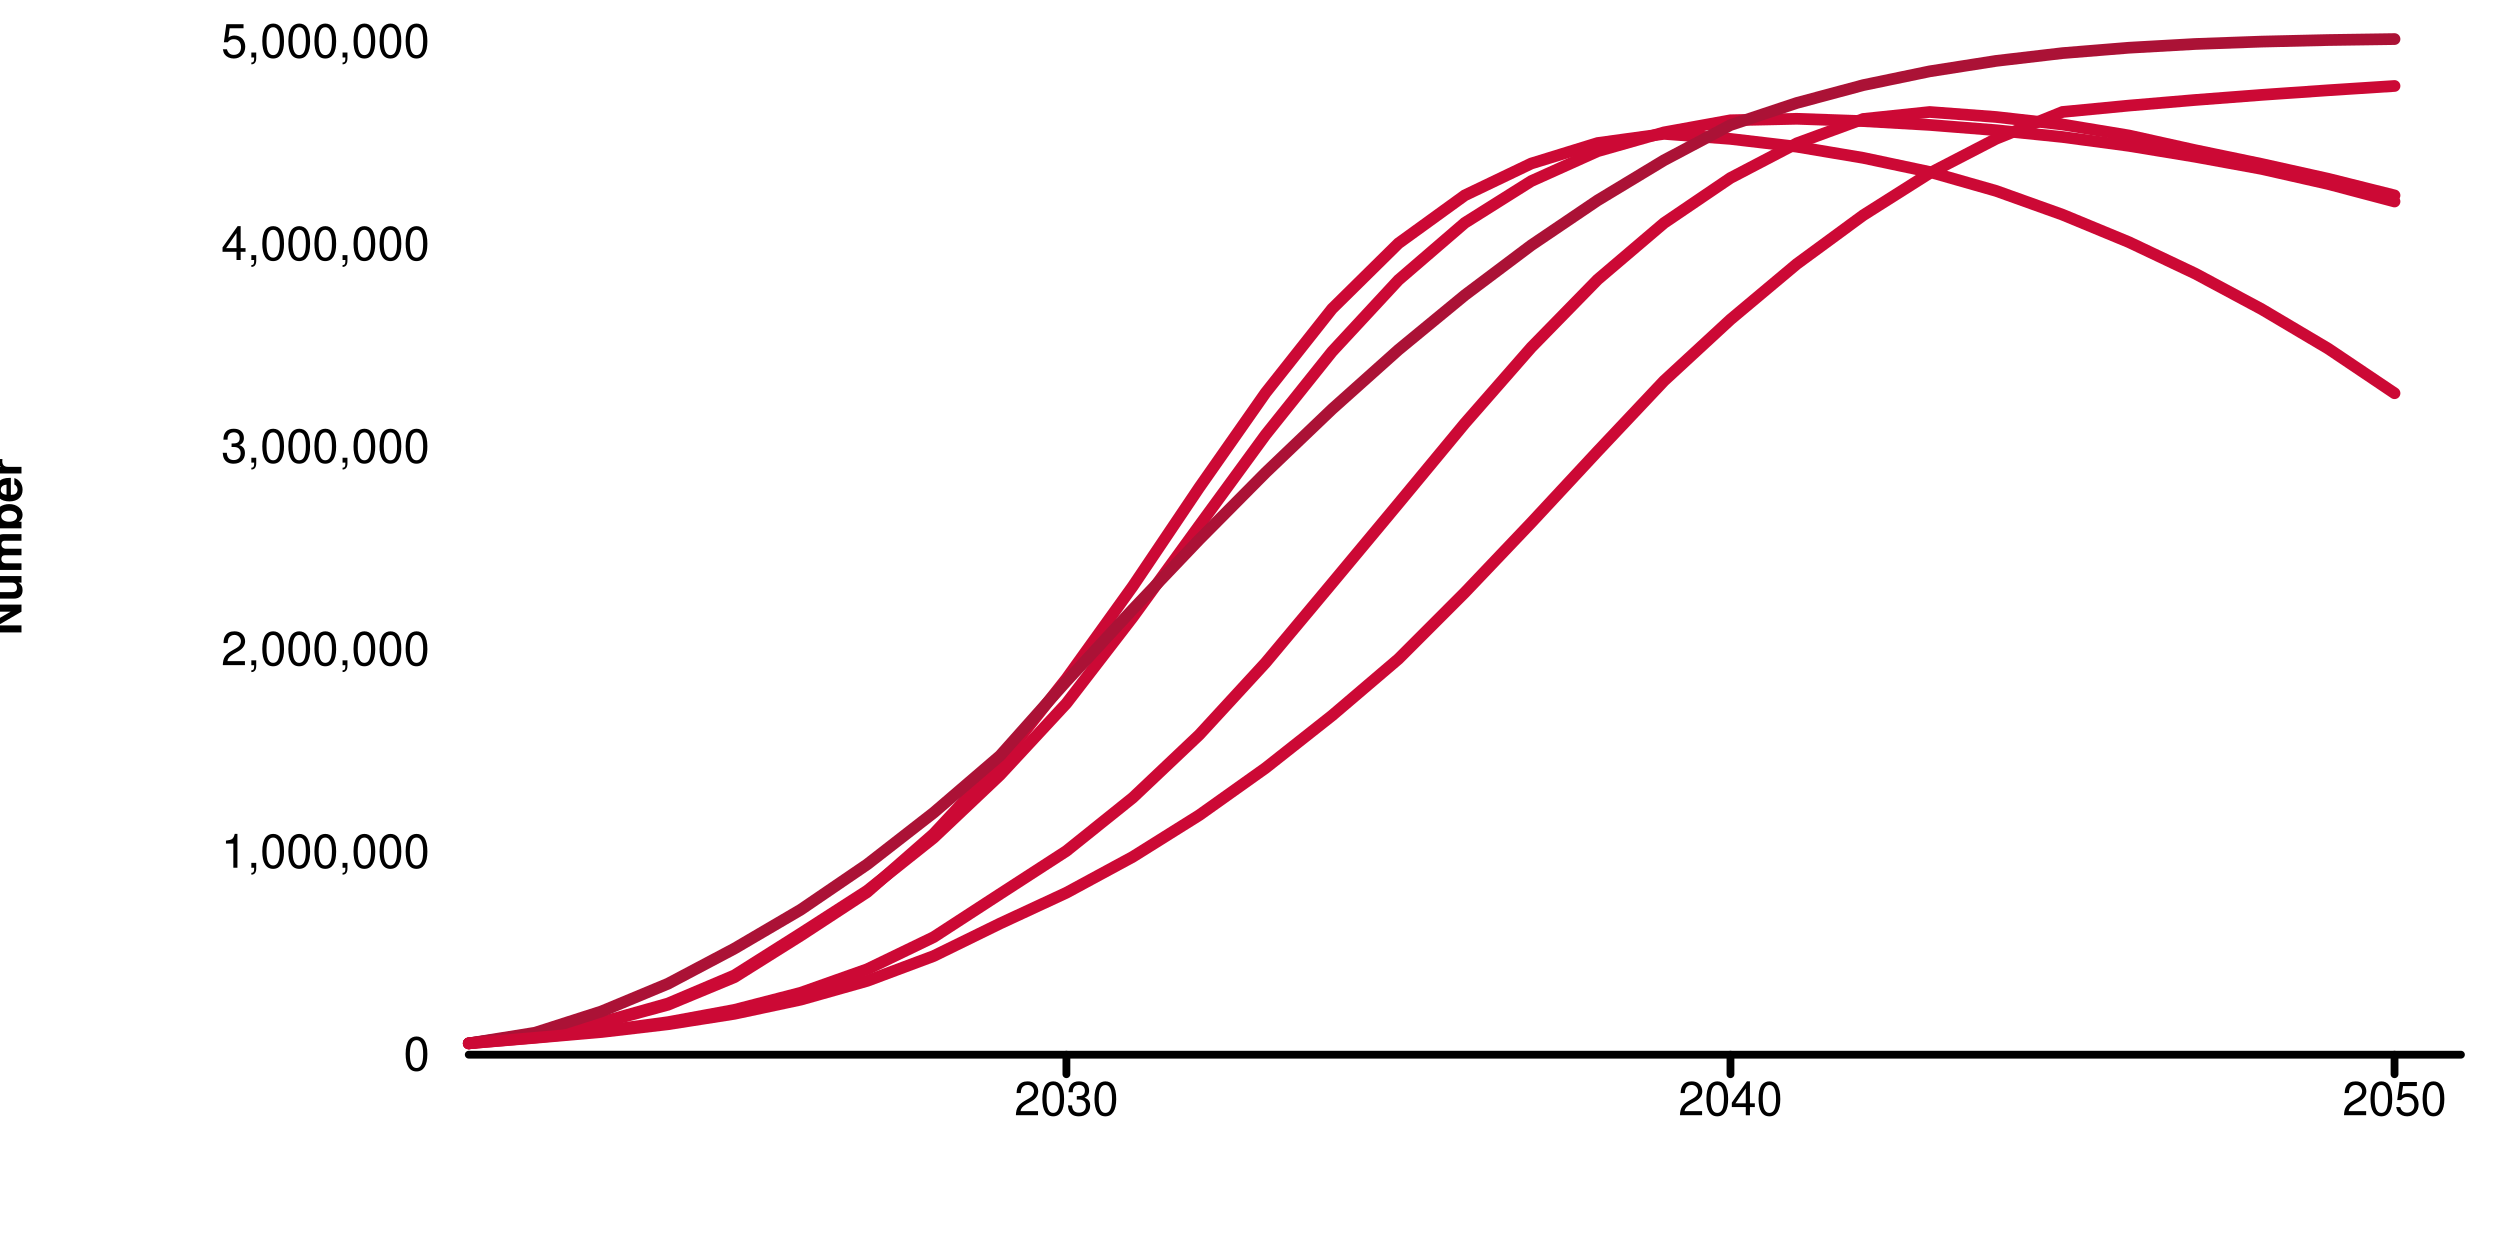
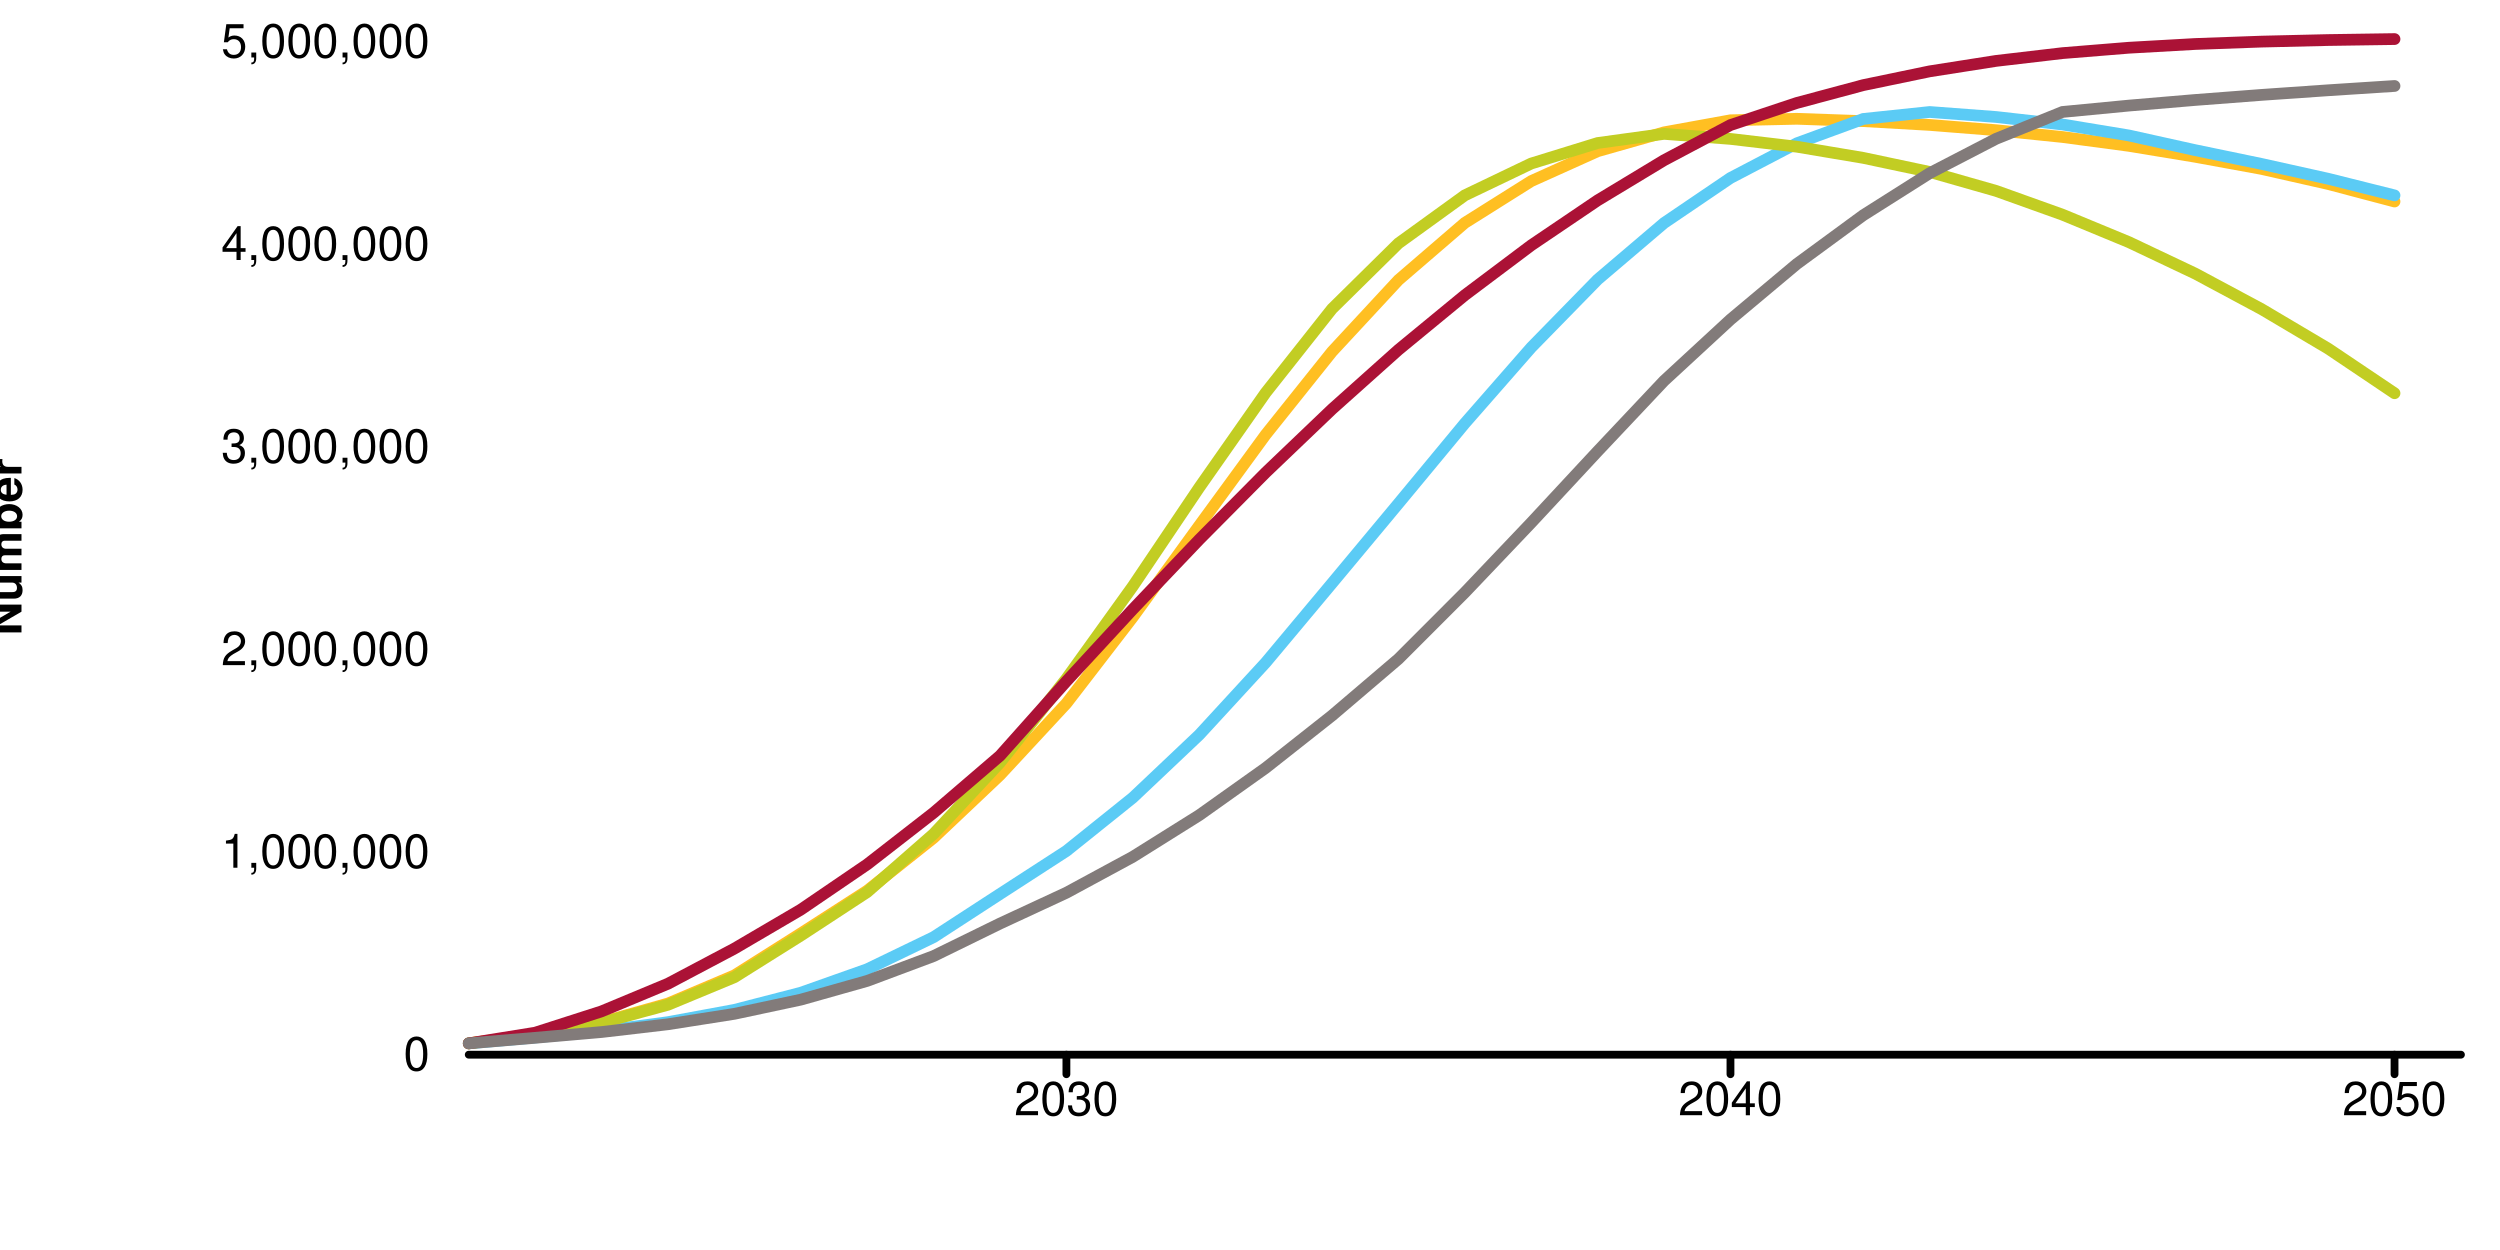
<svg xmlns="http://www.w3.org/2000/svg" width="640" height="320" viewBox="0 0 640 320" style="overflow:display" preserveAspectRatio="xMinYMin meet" overflow="visible">
  <defs>
    <style>
	.data-series path.line { fill-opacity: 0; }
	.data-series path.line.dotted { stroke-dasharray: 12 20 }
	.data-series circle { display: none; }
	.data-series:hover path.line, .data-series.on path.line { stroke-width: 5; }
	.data-series:hover circle, .data-series.on circle { display: inline; }
	.data-series circle:hover, .data-series circle.on { r: 6px!important; fill: black; }
	.grid { font-family: "Helvetica Neue",Helvetica,Arial,"Lucida Grande",sans-serif; }
	.grid line { stroke: rgb(0,0,0); stroke-width: 2; stroke-linecap: round; }
	.grid.grid-x text { text-anchor: middle; dominant-baseline: hanging; transform: translateY(10px); }
	.grid.grid-y text { text-anchor: end; dominant-baseline: middle; transform: translateX(-10px); }
	</style>
  </defs>
  <g class="grid grid-y">
    <line x1="120" y1="270" x2="630" y2="270" data-left="120" />
    <text x="120" y="270" text-anchor="end">0</text>
    <text x="120" y="218.139" text-anchor="end">1,000,000</text>
    <text x="120" y="166.279" text-anchor="end">2,000,000</text>
    <text x="120" y="114.418" text-anchor="end">3,000,000</text>
    <text x="120" y="62.558" text-anchor="end">4,000,000</text>
    <text x="120" y="10.697" text-anchor="end">5,000,000</text>
    <text style="text-anchor:middle;dominant-baseline:hanging;font-weight:bold;transform: translateY(140px) rotate(-90deg);">Number</text>
  </g>
  <g class="grid grid-x">
    <line class="tick" x1="273" y1="270" x2="273" y2="275" />
    <text x="273" y="270" text-anchor="middle">2030</text>
    <line class="tick" x1="443" y1="270" x2="443" y2="275" />
    <text x="443" y="270" text-anchor="middle">2040</text>
    <line class="tick" x1="613" y1="270" x2="613" y2="275" />
    <text x="613" y="270" text-anchor="middle">2050</text>
    <text style="text-anchor:middle;dominant-baseline:hanging;font-weight:bold;transform: translateY(140px) rotate(-90deg);" />
  </g>
  <g data-scenario="consumer-transformation" class="data-series">
-     <path d="M 120.00,267.10L 137.00,264.73L 154.00,261.69L 171.00,256.90L 188.00,249.70L 205.00,238.96L 222.00,228.02L 239.00,214.49L 256.00,198.41L 273.00,180.07L 290.00,157.99L 307.00,134.56L 324.00,111.29L 341.00,90.03L 358.00,71.69L 375.00,57.05L 392.00,46.36L 409.00,38.71L 426.00,33.88L 443.00,30.79L 460.00,30.41L 477.00,31.01L 494.00,31.98L 511.00,33.33L 528.00,35.07L 545.00,37.34L 562.00,40.14L 579.00,43.25L 596.00,47.10L 613.00,51.59" id="Consumer Transformation" class="line" stroke="#cc0935" stroke-width="3" stroke-linecap="round" />
-     <circle cx="120.00" cy="267.10" data-y="55956" data-x="2021" r="4" fill="#cc0935" />
-     <circle cx="137.00" cy="264.73" data-y="101669" data-x="2022" r="4" fill="#cc0935" />
-     <circle cx="154.00" cy="261.69" data-y="160323" data-x="2023" r="4" fill="#cc0935" />
-     <circle cx="171.00" cy="256.90" data-y="252512" data-x="2024" r="4" fill="#cc0935" />
-     <circle cx="188.00" cy="249.70" data-y="391377" data-x="2025" r="4" fill="#cc0935" />
-     <circle cx="205.00" cy="238.96" data-y="598542" data-x="2026" r="4" fill="#cc0935" />
-     <circle cx="222.00" cy="228.02" data-y="809539" data-x="2027" r="4" fill="#cc0935" />
-     <circle cx="239.00" cy="214.49" data-y="1070422" data-x="2028" r="4" fill="#cc0935" />
-     <circle cx="256.00" cy="198.41" data-y="1380521" data-x="2029" r="4" fill="#cc0935" />
-     <circle cx="273.00" cy="180.07" data-y="1734078" data-x="2030" r="4" fill="#cc0935" />
-     <circle cx="290.00" cy="157.99" data-y="2159887" data-x="2031" r="4" fill="#cc0935" />
-     <circle cx="307.00" cy="134.56" data-y="2611577" data-x="2032" r="4" fill="#cc0935" />
-     <circle cx="324.00" cy="111.29" data-y="3060319" data-x="2033" r="4" fill="#cc0935" />
-     <circle cx="341.00" cy="90.03" data-y="3470364" data-x="2034" r="4" fill="#cc0935" />
-     <circle cx="358.00" cy="71.69" data-y="3823990" data-x="2035" r="4" fill="#cc0935" />
-     <circle cx="375.00" cy="57.05" data-y="4106123" data-x="2036" r="4" fill="#cc0935" />
-     <circle cx="392.00" cy="46.36" data-y="4312251" data-x="2037" r="4" fill="#cc0935" />
-     <circle cx="409.00" cy="38.71" data-y="4459753" data-x="2038" r="4" fill="#cc0935" />
-     <circle cx="426.00" cy="33.88" data-y="4552937" data-x="2039" r="4" fill="#cc0935" />
-     <circle cx="443.00" cy="30.79" data-y="4612614" data-x="2040" r="4" fill="#cc0935" />
-     <circle cx="460.00" cy="30.41" data-y="4619976" data-x="2041" r="4" fill="#cc0935" />
-     <circle cx="477.00" cy="31.01" data-y="4608375" data-x="2042" r="4" fill="#cc0935" />
-     <circle cx="494.00" cy="31.98" data-y="4589627" data-x="2043" r="4" fill="#cc0935" />
-     <circle cx="511.00" cy="33.33" data-y="4563607" data-x="2044" r="4" fill="#cc0935" />
-     <circle cx="528.00" cy="35.07" data-y="4529989" data-x="2045" r="4" fill="#cc0935" />
-     <circle cx="545.00" cy="37.34" data-y="4486289" data-x="2046" r="4" fill="#cc0935" />
-     <circle cx="562.00" cy="40.14" data-y="4432223" data-x="2047" r="4" fill="#cc0935" />
-     <circle cx="579.00" cy="43.25" data-y="4372375" data-x="2048" r="4" fill="#cc0935" />
-     <circle cx="596.00" cy="47.10" data-y="4298114" data-x="2049" r="4" fill="#cc0935" />
-     <circle cx="613.00" cy="51.59" data-y="4211467" data-x="2050" r="4" fill="#cc0935" />
+     <path d="M 120.00,267.10L 137.00,264.73L 154.00,261.69L 171.00,256.90L 188.00,249.70L 205.00,238.96L 222.00,228.02L 239.00,214.49L 256.00,198.41L 273.00,180.07L 290.00,157.99L 307.00,134.56L 324.00,111.29L 341.00,90.03L 358.00,71.69L 375.00,57.05L 392.00,46.36L 409.00,38.71L 426.00,33.88L 443.00,30.79L 460.00,30.41L 477.00,31.01L 494.00,31.98L 511.00,33.33L 528.00,35.07L 545.00,37.34L 562.00,40.14L 579.00,43.25L 596.00,47.10L 613.00,51.59" id="Consumer Transformation" class="line" stroke="#FFBF22" stroke-width="3" stroke-linecap="round" />
+     <circle cx="120.00" cy="267.10" data-y="55956" data-x="2021" r="4" fill="#FFBF22" />
+     <circle cx="137.00" cy="264.73" data-y="101669" data-x="2022" r="4" fill="#FFBF22" />
+     <circle cx="154.00" cy="261.69" data-y="160323" data-x="2023" r="4" fill="#FFBF22" />
+     <circle cx="171.00" cy="256.90" data-y="252512" data-x="2024" r="4" fill="#FFBF22" />
+     <circle cx="188.00" cy="249.70" data-y="391377" data-x="2025" r="4" fill="#FFBF22" />
+     <circle cx="205.00" cy="238.96" data-y="598542" data-x="2026" r="4" fill="#FFBF22" />
+     <circle cx="222.00" cy="228.02" data-y="809539" data-x="2027" r="4" fill="#FFBF22" />
+     <circle cx="239.00" cy="214.49" data-y="1070422" data-x="2028" r="4" fill="#FFBF22" />
+     <circle cx="256.00" cy="198.41" data-y="1380521" data-x="2029" r="4" fill="#FFBF22" />
+     <circle cx="273.00" cy="180.07" data-y="1734078" data-x="2030" r="4" fill="#FFBF22" />
+     <circle cx="290.00" cy="157.99" data-y="2159887" data-x="2031" r="4" fill="#FFBF22" />
+     <circle cx="307.00" cy="134.56" data-y="2611577" data-x="2032" r="4" fill="#FFBF22" />
+     <circle cx="324.00" cy="111.29" data-y="3060319" data-x="2033" r="4" fill="#FFBF22" />
+     <circle cx="341.00" cy="90.03" data-y="3470364" data-x="2034" r="4" fill="#FFBF22" />
+     <circle cx="358.00" cy="71.69" data-y="3823990" data-x="2035" r="4" fill="#FFBF22" />
+     <circle cx="375.00" cy="57.05" data-y="4106123" data-x="2036" r="4" fill="#FFBF22" />
+     <circle cx="392.00" cy="46.36" data-y="4312251" data-x="2037" r="4" fill="#FFBF22" />
+     <circle cx="409.00" cy="38.71" data-y="4459753" data-x="2038" r="4" fill="#FFBF22" />
+     <circle cx="426.00" cy="33.88" data-y="4552937" data-x="2039" r="4" fill="#FFBF22" />
+     <circle cx="443.00" cy="30.79" data-y="4612614" data-x="2040" r="4" fill="#FFBF22" />
+     <circle cx="460.00" cy="30.41" data-y="4619976" data-x="2041" r="4" fill="#FFBF22" />
+     <circle cx="477.00" cy="31.01" data-y="4608375" data-x="2042" r="4" fill="#FFBF22" />
+     <circle cx="494.00" cy="31.98" data-y="4589627" data-x="2043" r="4" fill="#FFBF22" />
+     <circle cx="511.00" cy="33.33" data-y="4563607" data-x="2044" r="4" fill="#FFBF22" />
+     <circle cx="528.00" cy="35.07" data-y="4529989" data-x="2045" r="4" fill="#FFBF22" />
+     <circle cx="545.00" cy="37.34" data-y="4486289" data-x="2046" r="4" fill="#FFBF22" />
+     <circle cx="562.00" cy="40.14" data-y="4432223" data-x="2047" r="4" fill="#FFBF22" />
+     <circle cx="579.00" cy="43.25" data-y="4372375" data-x="2048" r="4" fill="#FFBF22" />
+     <circle cx="596.00" cy="47.10" data-y="4298114" data-x="2049" r="4" fill="#FFBF22" />
+     <circle cx="613.00" cy="51.59" data-y="4211467" data-x="2050" r="4" fill="#FFBF22" />
  </g>
  <g data-scenario="system-transformation" class="data-series">
-     <path d="M 120.00,267.10L 137.00,265.60L 154.00,263.95L 171.00,261.67L 188.00,258.53L 205.00,254.14L 222.00,248.12L 239.00,239.91L 256.00,228.86L 273.00,217.85L 290.00,204.21L 307.00,188.12L 324.00,169.64L 341.00,149.31L 358.00,128.90L 375.00,108.37L 392.00,88.95L 409.00,71.56L 426.00,57.09L 443.00,45.56L 460.00,36.68L 477.00,30.45L 494.00,28.67L 511.00,29.95L 528.00,31.87L 545.00,34.68L 562.00,38.45L 579.00,41.98L 596.00,45.76L 613.00,50.02" id="System Transformation" class="line" stroke="#cc0935" stroke-width="3" stroke-linecap="round" />
-     <circle cx="120.00" cy="267.10" data-y="55956" data-x="2021" r="4" fill="#cc0935" />
-     <circle cx="137.00" cy="265.60" data-y="84861" data-x="2022" r="4" fill="#cc0935" />
-     <circle cx="154.00" cy="263.95" data-y="116723" data-x="2023" r="4" fill="#cc0935" />
-     <circle cx="171.00" cy="261.67" data-y="160552" data-x="2024" r="4" fill="#cc0935" />
-     <circle cx="188.00" cy="258.53" data-y="221150" data-x="2025" r="4" fill="#cc0935" />
-     <circle cx="205.00" cy="254.14" data-y="305901" data-x="2026" r="4" fill="#cc0935" />
-     <circle cx="222.00" cy="248.12" data-y="421821" data-x="2027" r="4" fill="#cc0935" />
-     <circle cx="239.00" cy="239.91" data-y="580160" data-x="2028" r="4" fill="#cc0935" />
-     <circle cx="256.00" cy="228.86" data-y="793281" data-x="2029" r="4" fill="#cc0935" />
-     <circle cx="273.00" cy="217.85" data-y="1005491" data-x="2030" r="4" fill="#cc0935" />
-     <circle cx="290.00" cy="204.21" data-y="1268575" data-x="2031" r="4" fill="#cc0935" />
-     <circle cx="307.00" cy="188.12" data-y="1578832" data-x="2032" r="4" fill="#cc0935" />
-     <circle cx="324.00" cy="169.64" data-y="1935100" data-x="2033" r="4" fill="#cc0935" />
-     <circle cx="341.00" cy="149.31" data-y="2327290" data-x="2034" r="4" fill="#cc0935" />
-     <circle cx="358.00" cy="128.90" data-y="2720731" data-x="2035" r="4" fill="#cc0935" />
-     <circle cx="375.00" cy="108.37" data-y="3116692" data-x="2036" r="4" fill="#cc0935" />
-     <circle cx="392.00" cy="88.95" data-y="3491035" data-x="2037" r="4" fill="#cc0935" />
-     <circle cx="409.00" cy="71.56" data-y="3826361" data-x="2038" r="4" fill="#cc0935" />
-     <circle cx="426.00" cy="57.09" data-y="4105417" data-x="2039" r="4" fill="#cc0935" />
-     <circle cx="443.00" cy="45.56" data-y="4327703" data-x="2040" r="4" fill="#cc0935" />
-     <circle cx="460.00" cy="36.68" data-y="4499029" data-x="2041" r="4" fill="#cc0935" />
-     <circle cx="477.00" cy="30.45" data-y="4619061" data-x="2042" r="4" fill="#cc0935" />
-     <circle cx="494.00" cy="28.67" data-y="4653438" data-x="2043" r="4" fill="#cc0935" />
-     <circle cx="511.00" cy="29.95" data-y="4628815" data-x="2044" r="4" fill="#cc0935" />
-     <circle cx="528.00" cy="31.87" data-y="4591689" data-x="2045" r="4" fill="#cc0935" />
-     <circle cx="545.00" cy="34.68" data-y="4537532" data-x="2046" r="4" fill="#cc0935" />
-     <circle cx="562.00" cy="38.45" data-y="4464840" data-x="2047" r="4" fill="#cc0935" />
-     <circle cx="579.00" cy="41.98" data-y="4396785" data-x="2048" r="4" fill="#cc0935" />
-     <circle cx="596.00" cy="45.76" data-y="4323869" data-x="2049" r="4" fill="#cc0935" />
-     <circle cx="613.00" cy="50.02" data-y="4241804" data-x="2050" r="4" fill="#cc0935" />
+     <path d="M 120.00,267.10L 137.00,265.60L 154.00,263.95L 171.00,261.67L 188.00,258.53L 205.00,254.14L 222.00,248.12L 239.00,239.91L 256.00,228.86L 273.00,217.85L 290.00,204.21L 307.00,188.12L 324.00,169.64L 341.00,149.31L 358.00,128.90L 375.00,108.37L 392.00,88.95L 409.00,71.56L 426.00,57.09L 443.00,45.56L 460.00,36.68L 477.00,30.45L 494.00,28.67L 511.00,29.95L 528.00,31.87L 545.00,34.68L 562.00,38.45L 579.00,41.98L 596.00,45.76L 613.00,50.02" id="System Transformation" class="line" stroke="#5BCBF5" stroke-width="3" stroke-linecap="round" />
+     <circle cx="120.00" cy="267.10" data-y="55956" data-x="2021" r="4" fill="#5BCBF5" />
+     <circle cx="137.00" cy="265.60" data-y="84861" data-x="2022" r="4" fill="#5BCBF5" />
+     <circle cx="154.00" cy="263.95" data-y="116723" data-x="2023" r="4" fill="#5BCBF5" />
+     <circle cx="171.00" cy="261.67" data-y="160552" data-x="2024" r="4" fill="#5BCBF5" />
+     <circle cx="188.00" cy="258.53" data-y="221150" data-x="2025" r="4" fill="#5BCBF5" />
+     <circle cx="205.00" cy="254.14" data-y="305901" data-x="2026" r="4" fill="#5BCBF5" />
+     <circle cx="222.00" cy="248.12" data-y="421821" data-x="2027" r="4" fill="#5BCBF5" />
+     <circle cx="239.00" cy="239.91" data-y="580160" data-x="2028" r="4" fill="#5BCBF5" />
+     <circle cx="256.00" cy="228.86" data-y="793281" data-x="2029" r="4" fill="#5BCBF5" />
+     <circle cx="273.00" cy="217.85" data-y="1005491" data-x="2030" r="4" fill="#5BCBF5" />
+     <circle cx="290.00" cy="204.21" data-y="1268575" data-x="2031" r="4" fill="#5BCBF5" />
+     <circle cx="307.00" cy="188.12" data-y="1578832" data-x="2032" r="4" fill="#5BCBF5" />
+     <circle cx="324.00" cy="169.64" data-y="1935100" data-x="2033" r="4" fill="#5BCBF5" />
+     <circle cx="341.00" cy="149.31" data-y="2327290" data-x="2034" r="4" fill="#5BCBF5" />
+     <circle cx="358.00" cy="128.90" data-y="2720731" data-x="2035" r="4" fill="#5BCBF5" />
+     <circle cx="375.00" cy="108.37" data-y="3116692" data-x="2036" r="4" fill="#5BCBF5" />
+     <circle cx="392.00" cy="88.95" data-y="3491035" data-x="2037" r="4" fill="#5BCBF5" />
+     <circle cx="409.00" cy="71.56" data-y="3826361" data-x="2038" r="4" fill="#5BCBF5" />
+     <circle cx="426.00" cy="57.09" data-y="4105417" data-x="2039" r="4" fill="#5BCBF5" />
+     <circle cx="443.00" cy="45.56" data-y="4327703" data-x="2040" r="4" fill="#5BCBF5" />
+     <circle cx="460.00" cy="36.68" data-y="4499029" data-x="2041" r="4" fill="#5BCBF5" />
+     <circle cx="477.00" cy="30.45" data-y="4619061" data-x="2042" r="4" fill="#5BCBF5" />
+     <circle cx="494.00" cy="28.67" data-y="4653438" data-x="2043" r="4" fill="#5BCBF5" />
+     <circle cx="511.00" cy="29.95" data-y="4628815" data-x="2044" r="4" fill="#5BCBF5" />
+     <circle cx="528.00" cy="31.87" data-y="4591689" data-x="2045" r="4" fill="#5BCBF5" />
+     <circle cx="545.00" cy="34.68" data-y="4537532" data-x="2046" r="4" fill="#5BCBF5" />
+     <circle cx="562.00" cy="38.45" data-y="4464840" data-x="2047" r="4" fill="#5BCBF5" />
+     <circle cx="579.00" cy="41.98" data-y="4396785" data-x="2048" r="4" fill="#5BCBF5" />
+     <circle cx="596.00" cy="45.76" data-y="4323869" data-x="2049" r="4" fill="#5BCBF5" />
+     <circle cx="613.00" cy="50.02" data-y="4241804" data-x="2050" r="4" fill="#5BCBF5" />
  </g>
  <g data-scenario="leading-the-way" class="data-series">
-     <path d="M 120.00,267.10L 137.00,264.86L 154.00,261.82L 171.00,257.22L 188.00,250.17L 205.00,239.50L 222.00,228.37L 239.00,213.49L 256.00,195.24L 273.00,173.74L 290.00,150.08L 307.00,124.82L 324.00,100.55L 341.00,79.06L 358.00,62.30L 375.00,50.00L 392.00,41.86L 409.00,36.61L 426.00,34.27L 443.00,35.56L 460.00,37.56L 477.00,40.42L 494.00,44.02L 511.00,48.87L 528.00,54.96L 545.00,61.99L 562.00,70.05L 579.00,79.16L 596.00,89.24L 613.00,100.67" id="Leading The Way" class="line" stroke="#cc0935" stroke-width="3" stroke-linecap="round" />
-     <circle cx="120.00" cy="267.10" data-y="55956" data-x="2021" r="4" fill="#cc0935" />
-     <circle cx="137.00" cy="264.86" data-y="99188" data-x="2022" r="4" fill="#cc0935" />
-     <circle cx="154.00" cy="261.82" data-y="157675" data-x="2023" r="4" fill="#cc0935" />
-     <circle cx="171.00" cy="257.22" data-y="246431" data-x="2024" r="4" fill="#cc0935" />
-     <circle cx="188.00" cy="250.17" data-y="382317" data-x="2025" r="4" fill="#cc0935" />
-     <circle cx="205.00" cy="239.50" data-y="588210" data-x="2026" r="4" fill="#cc0935" />
-     <circle cx="222.00" cy="228.37" data-y="802792" data-x="2027" r="4" fill="#cc0935" />
-     <circle cx="239.00" cy="213.49" data-y="1089652" data-x="2028" r="4" fill="#cc0935" />
-     <circle cx="256.00" cy="195.24" data-y="1441581" data-x="2029" r="4" fill="#cc0935" />
-     <circle cx="273.00" cy="173.74" data-y="1856121" data-x="2030" r="4" fill="#cc0935" />
-     <circle cx="290.00" cy="150.08" data-y="2312335" data-x="2031" r="4" fill="#cc0935" />
-     <circle cx="307.00" cy="124.82" data-y="2799431" data-x="2032" r="4" fill="#cc0935" />
-     <circle cx="324.00" cy="100.55" data-y="3267498" data-x="2033" r="4" fill="#cc0935" />
-     <circle cx="341.00" cy="79.06" data-y="3681880" data-x="2034" r="4" fill="#cc0935" />
-     <circle cx="358.00" cy="62.30" data-y="4004929" data-x="2035" r="4" fill="#cc0935" />
-     <circle cx="375.00" cy="50.00" data-y="4242174" data-x="2036" r="4" fill="#cc0935" />
-     <circle cx="392.00" cy="41.86" data-y="4399033" data-x="2037" r="4" fill="#cc0935" />
-     <circle cx="409.00" cy="36.61" data-y="4500405" data-x="2038" r="4" fill="#cc0935" />
-     <circle cx="426.00" cy="34.27" data-y="4545426" data-x="2039" r="4" fill="#cc0935" />
-     <circle cx="443.00" cy="35.56" data-y="4520504" data-x="2040" r="4" fill="#cc0935" />
-     <circle cx="460.00" cy="37.56" data-y="4482058" data-x="2041" r="4" fill="#cc0935" />
-     <circle cx="477.00" cy="40.42" data-y="4426958" data-x="2042" r="4" fill="#cc0935" />
-     <circle cx="494.00" cy="44.02" data-y="4357391" data-x="2043" r="4" fill="#cc0935" />
-     <circle cx="511.00" cy="48.87" data-y="4263987" data-x="2044" r="4" fill="#cc0935" />
-     <circle cx="528.00" cy="54.96" data-y="4146432" data-x="2045" r="4" fill="#cc0935" />
-     <circle cx="545.00" cy="61.99" data-y="4010951" data-x="2046" r="4" fill="#cc0935" />
-     <circle cx="562.00" cy="70.05" data-y="3855464" data-x="2047" r="4" fill="#cc0935" />
-     <circle cx="579.00" cy="79.16" data-y="3679794" data-x="2048" r="4" fill="#cc0935" />
-     <circle cx="596.00" cy="89.24" data-y="3485480" data-x="2049" r="4" fill="#cc0935" />
-     <circle cx="613.00" cy="100.67" data-y="3265163" data-x="2050" r="4" fill="#cc0935" />
+     <path d="M 120.00,267.10L 137.00,264.86L 154.00,261.82L 171.00,257.22L 188.00,250.17L 205.00,239.50L 222.00,228.37L 239.00,213.49L 256.00,195.24L 273.00,173.74L 290.00,150.08L 307.00,124.82L 324.00,100.55L 341.00,79.06L 358.00,62.30L 375.00,50.00L 392.00,41.86L 409.00,36.61L 426.00,34.27L 443.00,35.56L 460.00,37.56L 477.00,40.42L 494.00,44.02L 511.00,48.87L 528.00,54.96L 545.00,61.99L 562.00,70.05L 579.00,79.16L 596.00,89.24L 613.00,100.67" id="Leading The Way" class="line" stroke="#C2CD23" stroke-width="3" stroke-linecap="round" />
+     <circle cx="120.00" cy="267.10" data-y="55956" data-x="2021" r="4" fill="#C2CD23" />
+     <circle cx="137.00" cy="264.86" data-y="99188" data-x="2022" r="4" fill="#C2CD23" />
+     <circle cx="154.00" cy="261.82" data-y="157675" data-x="2023" r="4" fill="#C2CD23" />
+     <circle cx="171.00" cy="257.22" data-y="246431" data-x="2024" r="4" fill="#C2CD23" />
+     <circle cx="188.00" cy="250.17" data-y="382317" data-x="2025" r="4" fill="#C2CD23" />
+     <circle cx="205.00" cy="239.50" data-y="588210" data-x="2026" r="4" fill="#C2CD23" />
+     <circle cx="222.00" cy="228.37" data-y="802792" data-x="2027" r="4" fill="#C2CD23" />
+     <circle cx="239.00" cy="213.49" data-y="1089652" data-x="2028" r="4" fill="#C2CD23" />
+     <circle cx="256.00" cy="195.24" data-y="1441581" data-x="2029" r="4" fill="#C2CD23" />
+     <circle cx="273.00" cy="173.74" data-y="1856121" data-x="2030" r="4" fill="#C2CD23" />
+     <circle cx="290.00" cy="150.08" data-y="2312335" data-x="2031" r="4" fill="#C2CD23" />
+     <circle cx="307.00" cy="124.82" data-y="2799431" data-x="2032" r="4" fill="#C2CD23" />
+     <circle cx="324.00" cy="100.55" data-y="3267498" data-x="2033" r="4" fill="#C2CD23" />
+     <circle cx="341.00" cy="79.06" data-y="3681880" data-x="2034" r="4" fill="#C2CD23" />
+     <circle cx="358.00" cy="62.30" data-y="4004929" data-x="2035" r="4" fill="#C2CD23" />
+     <circle cx="375.00" cy="50.00" data-y="4242174" data-x="2036" r="4" fill="#C2CD23" />
+     <circle cx="392.00" cy="41.86" data-y="4399033" data-x="2037" r="4" fill="#C2CD23" />
+     <circle cx="409.00" cy="36.61" data-y="4500405" data-x="2038" r="4" fill="#C2CD23" />
+     <circle cx="426.00" cy="34.27" data-y="4545426" data-x="2039" r="4" fill="#C2CD23" />
+     <circle cx="443.00" cy="35.56" data-y="4520504" data-x="2040" r="4" fill="#C2CD23" />
+     <circle cx="460.00" cy="37.56" data-y="4482058" data-x="2041" r="4" fill="#C2CD23" />
+     <circle cx="477.00" cy="40.42" data-y="4426958" data-x="2042" r="4" fill="#C2CD23" />
+     <circle cx="494.00" cy="44.02" data-y="4357391" data-x="2043" r="4" fill="#C2CD23" />
+     <circle cx="511.00" cy="48.87" data-y="4263987" data-x="2044" r="4" fill="#C2CD23" />
+     <circle cx="528.00" cy="54.96" data-y="4146432" data-x="2045" r="4" fill="#C2CD23" />
+     <circle cx="545.00" cy="61.99" data-y="4010951" data-x="2046" r="4" fill="#C2CD23" />
+     <circle cx="562.00" cy="70.05" data-y="3855464" data-x="2047" r="4" fill="#C2CD23" />
+     <circle cx="579.00" cy="79.16" data-y="3679794" data-x="2048" r="4" fill="#C2CD23" />
+     <circle cx="596.00" cy="89.24" data-y="3485480" data-x="2049" r="4" fill="#C2CD23" />
+     <circle cx="613.00" cy="100.67" data-y="3265163" data-x="2050" r="4" fill="#C2CD23" />
  </g>
  <g data-scenario="planning-scenario" class="data-series">
    <path d="M 120.00,267.10L 137.00,264.37L 154.00,258.91L 171.00,251.83L 188.00,242.84L 205.00,232.87L 222.00,221.28L 239.00,208.06L 256.00,193.47L 273.00,174.40L 290.00,155.98L 307.00,138.13L 324.00,120.99L 341.00,104.75L 358.00,89.55L 375.00,75.56L 392.00,62.79L 409.00,51.29L 426.00,41.02L 443.00,32.01L 460.00,26.35L 477.00,21.79L 494.00,18.26L 511.00,15.59L 528.00,13.60L 545.00,12.22L 562.00,11.26L 579.00,10.65L 596.00,10.25L 613.00,10.00" id="NPg Planning Scenario" class="line" stroke="#ab1236" stroke-width="3" stroke-linecap="round" />
    <circle cx="120.00" cy="267.10" data-y="55956" data-x="2021" r="4" fill="#ab1236" />
    <circle cx="137.00" cy="264.37" data-y="108640" data-x="2022" r="4" fill="#ab1236" />
    <circle cx="154.00" cy="258.91" data-y="213800" data-x="2023" r="4" fill="#ab1236" />
    <circle cx="171.00" cy="251.83" data-y="350456" data-x="2024" r="4" fill="#ab1236" />
    <circle cx="188.00" cy="242.84" data-y="523703" data-x="2025" r="4" fill="#ab1236" />
    <circle cx="205.00" cy="232.87" data-y="716036" data-x="2026" r="4" fill="#ab1236" />
    <circle cx="222.00" cy="221.28" data-y="939481" data-x="2027" r="4" fill="#ab1236" />
    <circle cx="239.00" cy="208.06" data-y="1194431" data-x="2028" r="4" fill="#ab1236" />
    <circle cx="256.00" cy="193.47" data-y="1475724" data-x="2029" r="4" fill="#ab1236" />
    <circle cx="273.00" cy="174.40" data-y="1843408" data-x="2030" r="4" fill="#ab1236" />
    <circle cx="290.00" cy="155.98" data-y="2198530" data-x="2031" r="4" fill="#ab1236" />
    <circle cx="307.00" cy="138.13" data-y="2542871" data-x="2032" r="4" fill="#ab1236" />
    <circle cx="324.00" cy="120.99" data-y="2873291" data-x="2033" r="4" fill="#ab1236" />
    <circle cx="341.00" cy="104.75" data-y="3186376" data-x="2034" r="4" fill="#ab1236" />
    <circle cx="358.00" cy="89.55" data-y="3479607" data-x="2035" r="4" fill="#ab1236" />
    <circle cx="375.00" cy="75.56" data-y="3749194" data-x="2036" r="4" fill="#ab1236" />
    <circle cx="392.00" cy="62.79" data-y="3995456" data-x="2037" r="4" fill="#ab1236" />
    <circle cx="409.00" cy="51.29" data-y="4217344" data-x="2038" r="4" fill="#ab1236" />
    <circle cx="426.00" cy="41.02" data-y="4415258" data-x="2039" r="4" fill="#ab1236" />
    <circle cx="443.00" cy="32.01" data-y="4589052" data-x="2040" r="4" fill="#ab1236" />
    <circle cx="460.00" cy="26.35" data-y="4698245" data-x="2041" r="4" fill="#ab1236" />
    <circle cx="477.00" cy="21.79" data-y="4786011" data-x="2042" r="4" fill="#ab1236" />
    <circle cx="494.00" cy="18.26" data-y="4854110" data-x="2043" r="4" fill="#ab1236" />
    <circle cx="511.00" cy="15.59" data-y="4905744" data-x="2044" r="4" fill="#ab1236" />
    <circle cx="528.00" cy="13.60" data-y="4943989" data-x="2045" r="4" fill="#ab1236" />
    <circle cx="545.00" cy="12.22" data-y="4970617" data-x="2046" r="4" fill="#ab1236" />
    <circle cx="562.00" cy="11.26" data-y="4989110" data-x="2047" r="4" fill="#ab1236" />
    <circle cx="579.00" cy="10.65" data-y="5000992" data-x="2048" r="4" fill="#ab1236" />
    <circle cx="596.00" cy="10.25" data-y="5008709" data-x="2049" r="4" fill="#ab1236" />
    <circle cx="613.00" cy="10.00" data-y="5013445" data-x="2050" r="4" fill="#ab1236" />
  </g>
  <g data-scenario="falling-short" class="data-series">
-     <path d="M 120.00,267.10L 137.00,265.68L 154.00,264.20L 171.00,262.21L 188.00,259.54L 205.00,255.91L 222.00,251.11L 239.00,244.75L 256.00,236.43L 273.00,228.54L 290.00,219.34L 307.00,208.69L 324.00,196.60L 341.00,183.18L 358.00,168.69L 375.00,151.68L 392.00,133.81L 409.00,115.52L 426.00,97.49L 443.00,81.80L 460.00,67.56L 477.00,55.09L 494.00,44.33L 511.00,35.53L 528.00,28.66L 545.00,27.03L 562.00,25.59L 579.00,24.29L 596.00,23.11L 613.00,22.01" id="Falling Short" class="line" stroke="#cc0935" stroke-width="3" stroke-linecap="round" />
-     <circle cx="120.00" cy="267.10" data-y="55956" data-x="2021" r="4" fill="#cc0935" />
-     <circle cx="137.00" cy="265.68" data-y="83356" data-x="2022" r="4" fill="#cc0935" />
-     <circle cx="154.00" cy="264.20" data-y="111760" data-x="2023" r="4" fill="#cc0935" />
-     <circle cx="171.00" cy="262.21" data-y="150270" data-x="2024" r="4" fill="#cc0935" />
-     <circle cx="188.00" cy="259.54" data-y="201739" data-x="2025" r="4" fill="#cc0935" />
-     <circle cx="205.00" cy="255.91" data-y="271706" data-x="2026" r="4" fill="#cc0935" />
-     <circle cx="222.00" cy="251.11" data-y="364257" data-x="2027" r="4" fill="#cc0935" />
-     <circle cx="239.00" cy="244.75" data-y="486860" data-x="2028" r="4" fill="#cc0935" />
-     <circle cx="256.00" cy="236.43" data-y="647400" data-x="2029" r="4" fill="#cc0935" />
-     <circle cx="273.00" cy="228.54" data-y="799403" data-x="2030" r="4" fill="#cc0935" />
-     <circle cx="290.00" cy="219.34" data-y="976929" data-x="2031" r="4" fill="#cc0935" />
-     <circle cx="307.00" cy="208.69" data-y="1182226" data-x="2032" r="4" fill="#cc0935" />
-     <circle cx="324.00" cy="196.60" data-y="1415263" data-x="2033" r="4" fill="#cc0935" />
-     <circle cx="341.00" cy="183.18" data-y="1674107" data-x="2034" r="4" fill="#cc0935" />
-     <circle cx="358.00" cy="168.69" data-y="1953531" data-x="2035" r="4" fill="#cc0935" />
-     <circle cx="375.00" cy="151.68" data-y="2281516" data-x="2036" r="4" fill="#cc0935" />
-     <circle cx="392.00" cy="133.81" data-y="2626010" data-x="2037" r="4" fill="#cc0935" />
-     <circle cx="409.00" cy="115.52" data-y="2978755" data-x="2038" r="4" fill="#cc0935" />
-     <circle cx="426.00" cy="97.49" data-y="3326515" data-x="2039" r="4" fill="#cc0935" />
-     <circle cx="443.00" cy="81.80" data-y="3628975" data-x="2040" r="4" fill="#cc0935" />
-     <circle cx="460.00" cy="67.56" data-y="3903541" data-x="2041" r="4" fill="#cc0935" />
-     <circle cx="477.00" cy="55.09" data-y="4144094" data-x="2042" r="4" fill="#cc0935" />
-     <circle cx="494.00" cy="44.33" data-y="4351523" data-x="2043" r="4" fill="#cc0935" />
-     <circle cx="511.00" cy="35.53" data-y="4521168" data-x="2044" r="4" fill="#cc0935" />
-     <circle cx="528.00" cy="28.66" data-y="4653598" data-x="2045" r="4" fill="#cc0935" />
-     <circle cx="545.00" cy="27.03" data-y="4685089" data-x="2046" r="4" fill="#cc0935" />
-     <circle cx="562.00" cy="25.59" data-y="4712880" data-x="2047" r="4" fill="#cc0935" />
-     <circle cx="579.00" cy="24.29" data-y="4737821" data-x="2048" r="4" fill="#cc0935" />
-     <circle cx="596.00" cy="23.11" data-y="4760642" data-x="2049" r="4" fill="#cc0935" />
-     <circle cx="613.00" cy="22.01" data-y="4781906" data-x="2050" r="4" fill="#cc0935" />
+     <path d="M 120.00,267.10L 137.00,265.68L 154.00,264.20L 171.00,262.21L 188.00,259.54L 205.00,255.91L 222.00,251.11L 239.00,244.75L 256.00,236.43L 273.00,228.54L 290.00,219.34L 307.00,208.69L 324.00,196.60L 341.00,183.18L 358.00,168.69L 375.00,151.68L 392.00,133.81L 409.00,115.52L 426.00,97.49L 443.00,81.80L 460.00,67.56L 477.00,55.09L 494.00,44.33L 511.00,35.53L 528.00,28.66L 545.00,27.03L 562.00,25.59L 579.00,24.29L 596.00,23.11L 613.00,22.01" id="Falling Short" class="line" stroke="#827B7A" stroke-width="3" stroke-linecap="round" />
+     <circle cx="120.00" cy="267.10" data-y="55956" data-x="2021" r="4" fill="#827B7A" />
+     <circle cx="137.00" cy="265.68" data-y="83356" data-x="2022" r="4" fill="#827B7A" />
+     <circle cx="154.00" cy="264.20" data-y="111760" data-x="2023" r="4" fill="#827B7A" />
+     <circle cx="171.00" cy="262.21" data-y="150270" data-x="2024" r="4" fill="#827B7A" />
+     <circle cx="188.00" cy="259.54" data-y="201739" data-x="2025" r="4" fill="#827B7A" />
+     <circle cx="205.00" cy="255.91" data-y="271706" data-x="2026" r="4" fill="#827B7A" />
+     <circle cx="222.00" cy="251.11" data-y="364257" data-x="2027" r="4" fill="#827B7A" />
+     <circle cx="239.00" cy="244.75" data-y="486860" data-x="2028" r="4" fill="#827B7A" />
+     <circle cx="256.00" cy="236.43" data-y="647400" data-x="2029" r="4" fill="#827B7A" />
+     <circle cx="273.00" cy="228.54" data-y="799403" data-x="2030" r="4" fill="#827B7A" />
+     <circle cx="290.00" cy="219.34" data-y="976929" data-x="2031" r="4" fill="#827B7A" />
+     <circle cx="307.00" cy="208.69" data-y="1182226" data-x="2032" r="4" fill="#827B7A" />
+     <circle cx="324.00" cy="196.60" data-y="1415263" data-x="2033" r="4" fill="#827B7A" />
+     <circle cx="341.00" cy="183.18" data-y="1674107" data-x="2034" r="4" fill="#827B7A" />
+     <circle cx="358.00" cy="168.69" data-y="1953531" data-x="2035" r="4" fill="#827B7A" />
+     <circle cx="375.00" cy="151.68" data-y="2281516" data-x="2036" r="4" fill="#827B7A" />
+     <circle cx="392.00" cy="133.81" data-y="2626010" data-x="2037" r="4" fill="#827B7A" />
+     <circle cx="409.00" cy="115.52" data-y="2978755" data-x="2038" r="4" fill="#827B7A" />
+     <circle cx="426.00" cy="97.49" data-y="3326515" data-x="2039" r="4" fill="#827B7A" />
+     <circle cx="443.00" cy="81.80" data-y="3628975" data-x="2040" r="4" fill="#827B7A" />
+     <circle cx="460.00" cy="67.56" data-y="3903541" data-x="2041" r="4" fill="#827B7A" />
+     <circle cx="477.00" cy="55.09" data-y="4144094" data-x="2042" r="4" fill="#827B7A" />
+     <circle cx="494.00" cy="44.33" data-y="4351523" data-x="2043" r="4" fill="#827B7A" />
+     <circle cx="511.00" cy="35.53" data-y="4521168" data-x="2044" r="4" fill="#827B7A" />
+     <circle cx="528.00" cy="28.66" data-y="4653598" data-x="2045" r="4" fill="#827B7A" />
+     <circle cx="545.00" cy="27.03" data-y="4685089" data-x="2046" r="4" fill="#827B7A" />
+     <circle cx="562.00" cy="25.59" data-y="4712880" data-x="2047" r="4" fill="#827B7A" />
+     <circle cx="579.00" cy="24.29" data-y="4737821" data-x="2048" r="4" fill="#827B7A" />
+     <circle cx="596.00" cy="23.11" data-y="4760642" data-x="2049" r="4" fill="#827B7A" />
+     <circle cx="613.00" cy="22.01" data-y="4781906" data-x="2050" r="4" fill="#827B7A" />
  </g>
</svg>
